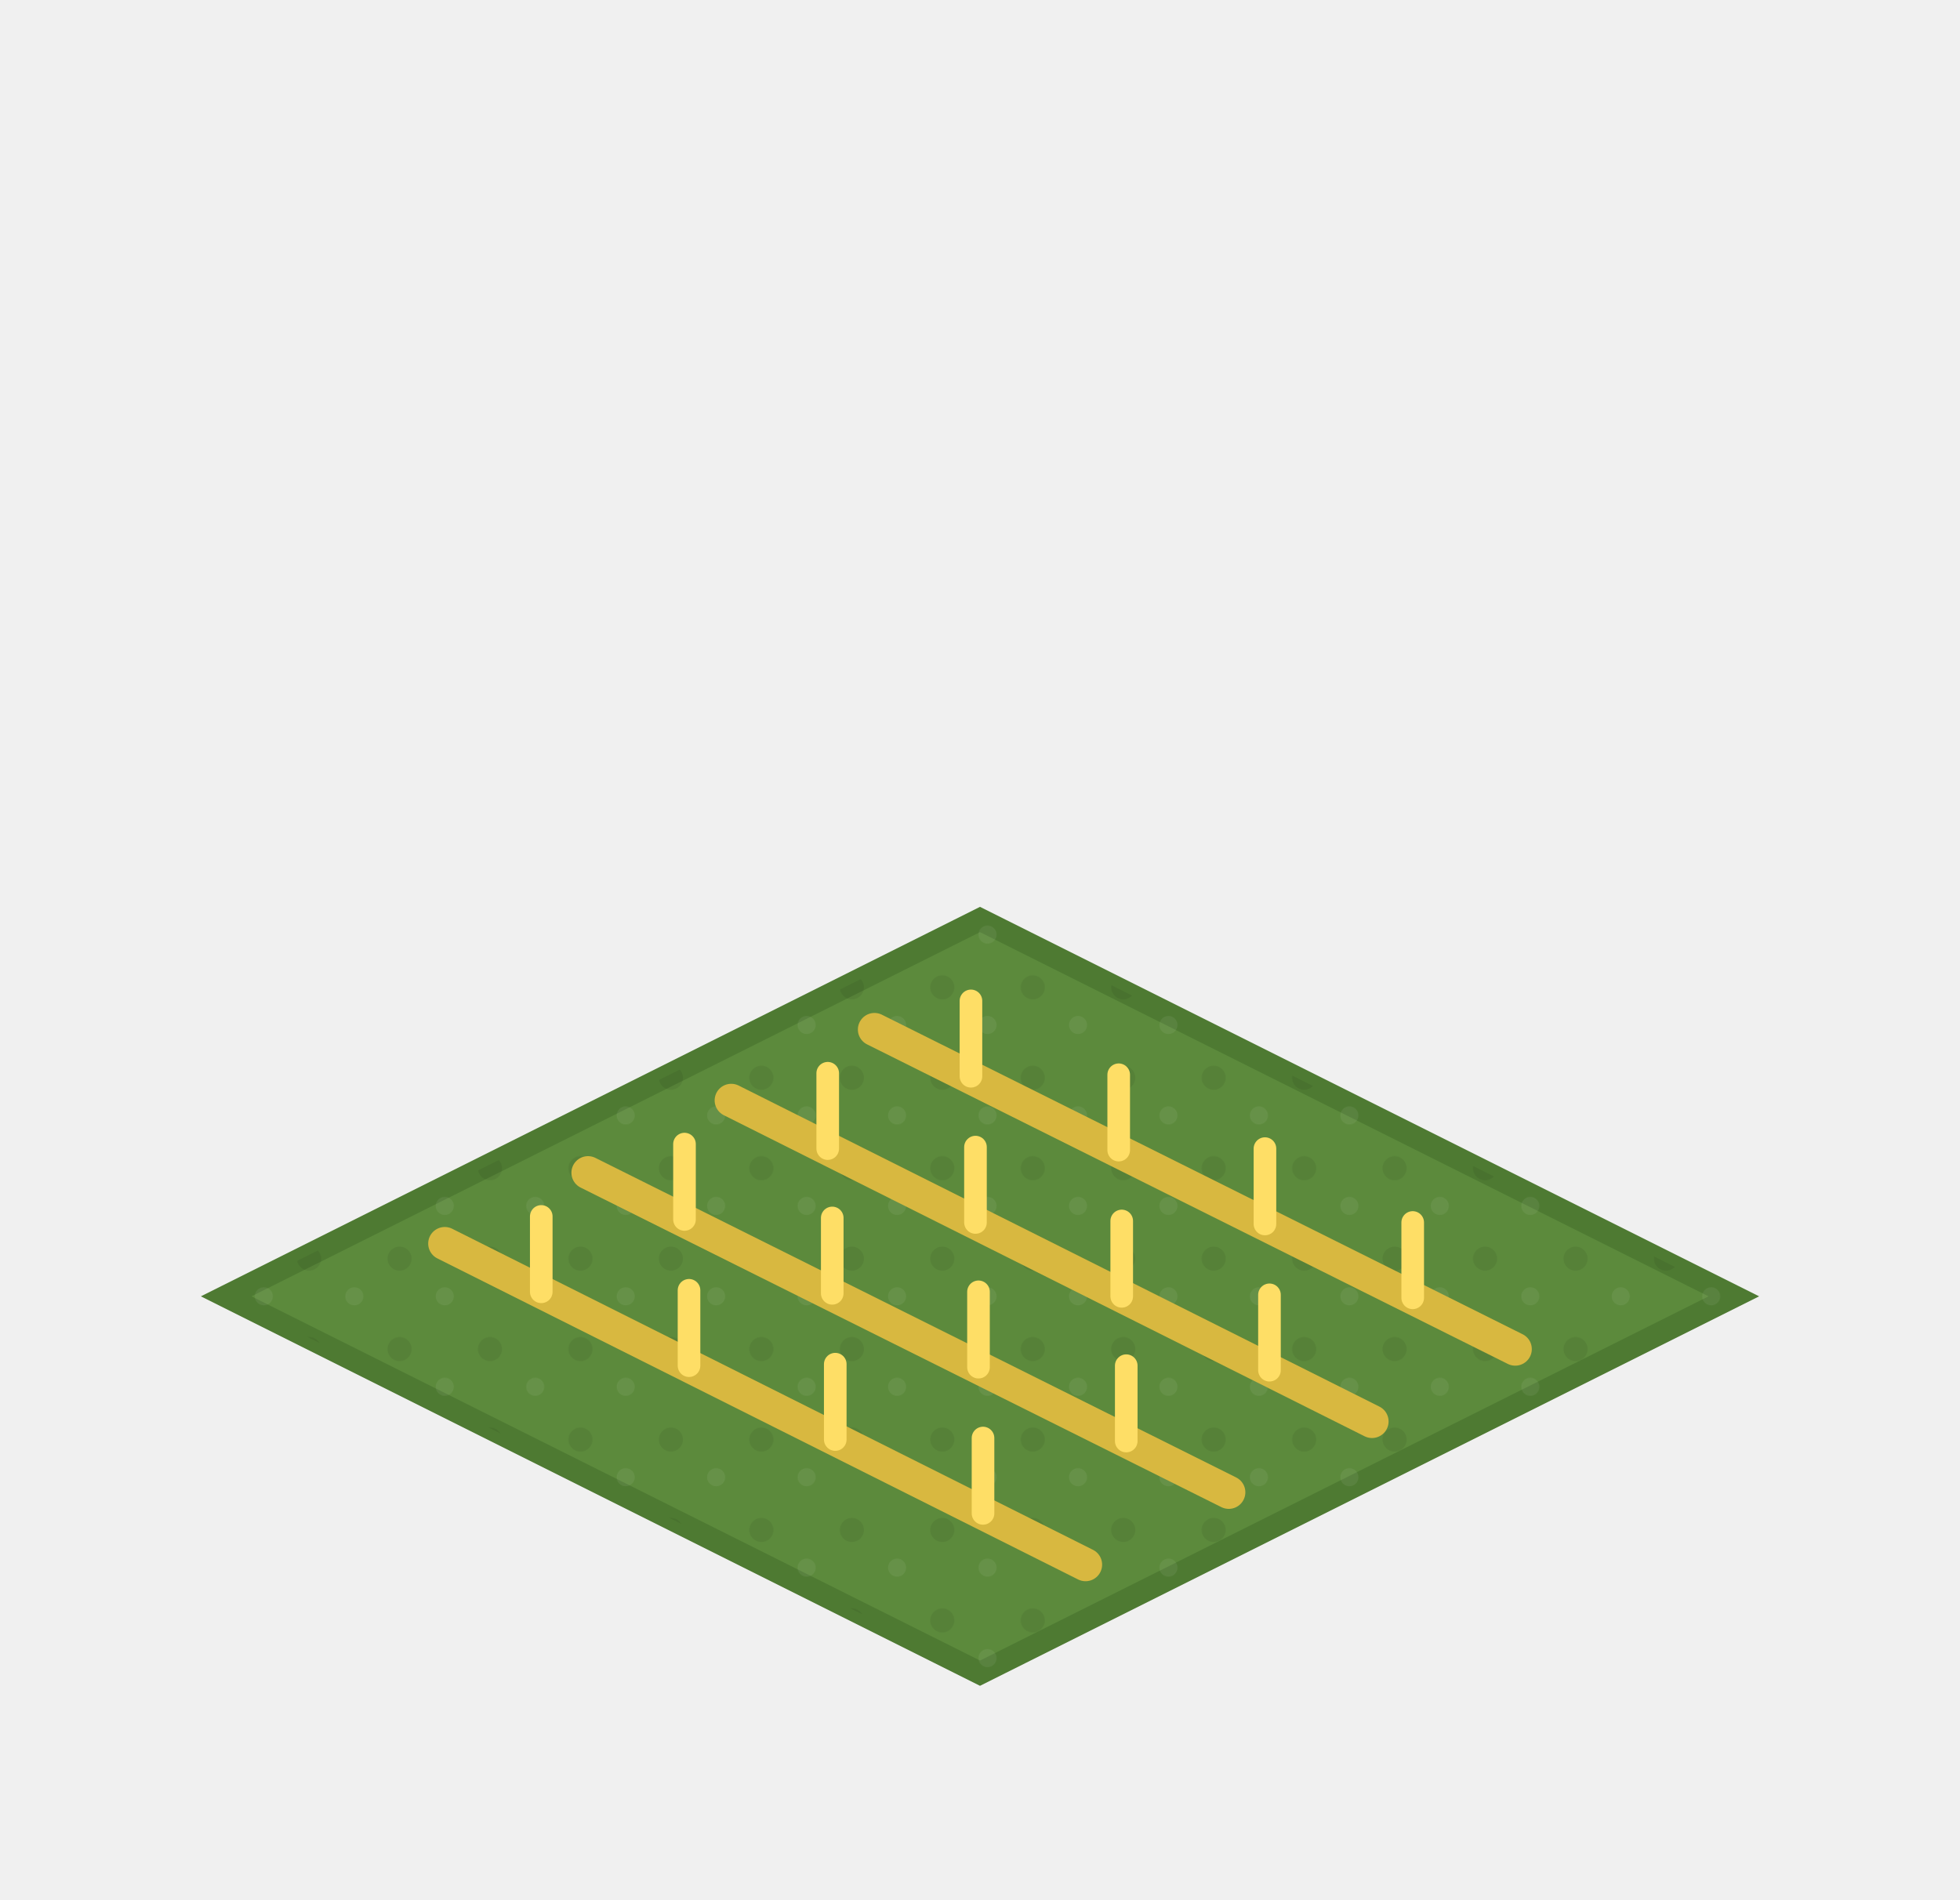
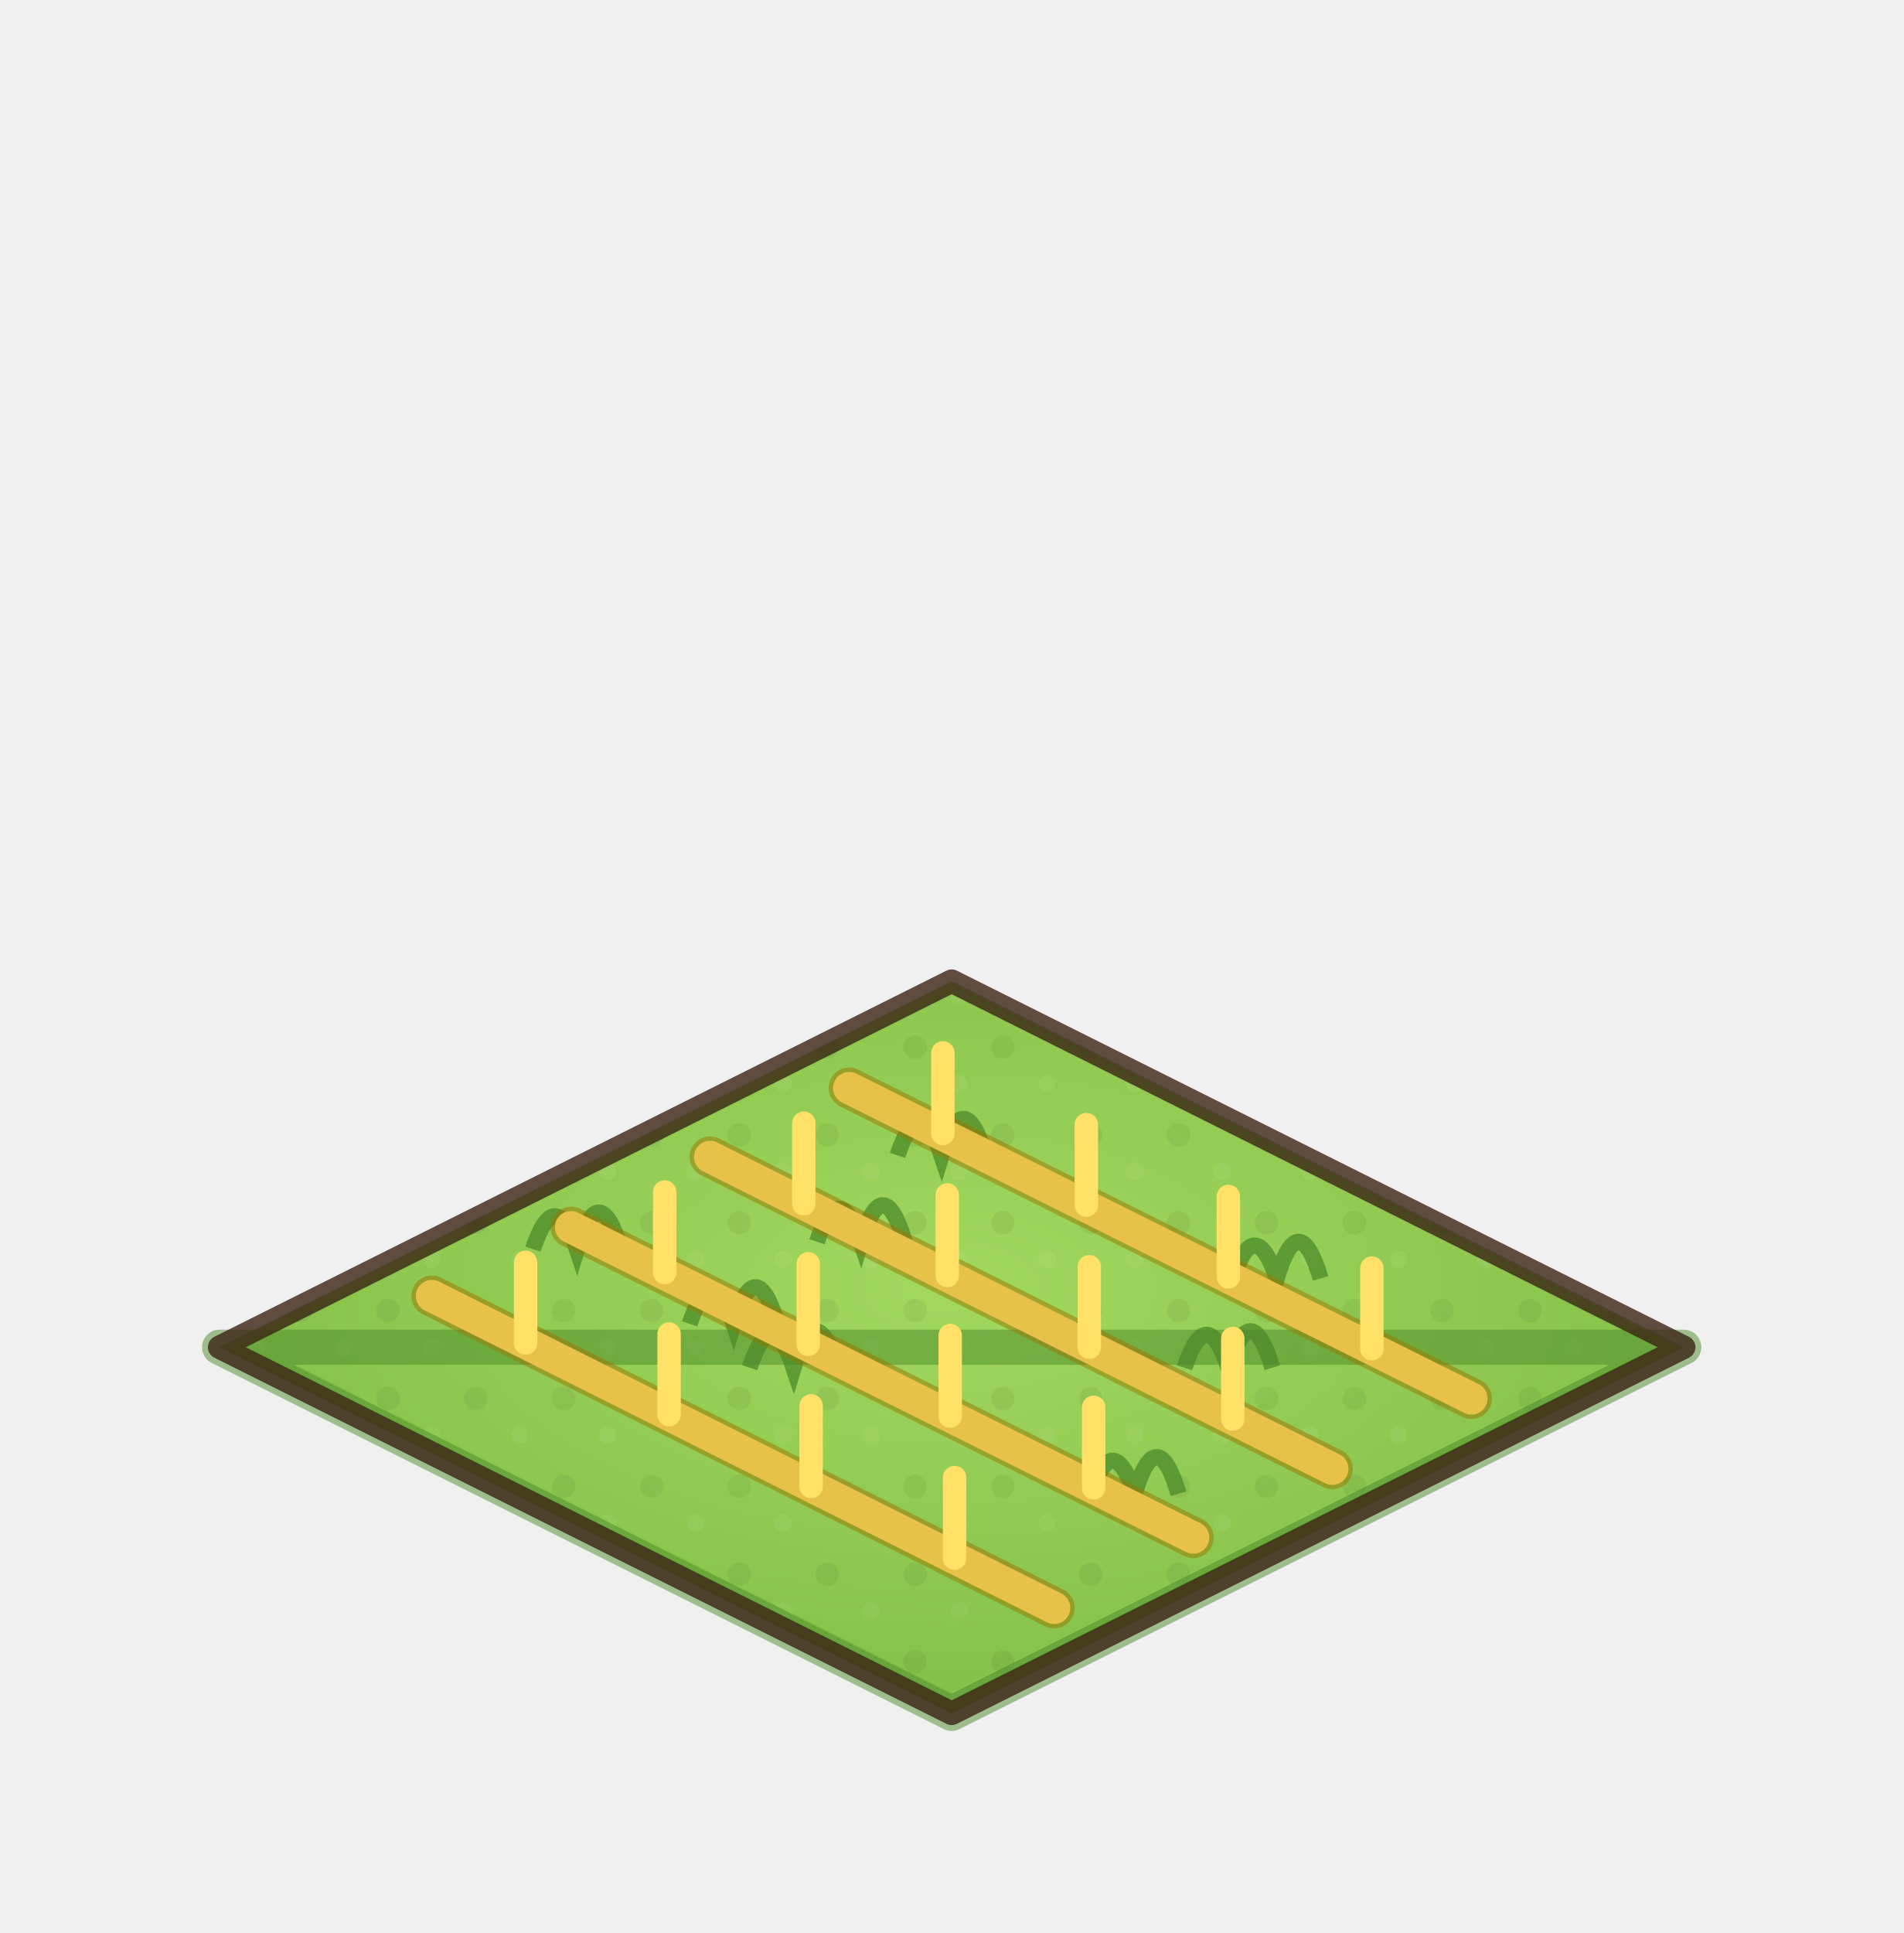
- <svg xmlns="http://www.w3.org/2000/svg" viewBox="35 -16 130 126" width="130" height="126" shape-rendering="geometricPrecision">
+ <svg xmlns="http://www.w3.org/2000/svg" viewBox="35 -22 130 132" width="130" height="132" shape-rendering="geometricPrecision">
  <defs>
    <pattern id="gtex" width="6" height="6" patternUnits="userSpaceOnUse">
      <circle cx="1.5" cy="1.5" r="0.8" fill="#000" opacity="0.18" />
      <circle cx="4.5" cy="4" r="0.6" fill="#fff" opacity="0.18" />
    </pattern>
    <pattern id="stripes" width="8" height="8" patternUnits="userSpaceOnUse" patternTransform="rotate(45)">
      <rect width="4" height="8" fill="#fff" opacity="0.35" />
    </pattern>
+     <pattern id="stonetex" width="12" height="7" patternUnits="userSpaceOnUse">
+       <path d="M0,3.5 h12 M6,0 v3.5 M0,3.5 v3.5 M12,3.5 v3.5" stroke="#000" stroke-width="0.9" fill="none" opacity="0.16" />
+     </pattern>
+     <pattern id="planktex" width="12" height="5" patternUnits="userSpaceOnUse">
+       <path d="M0,2.5 h12" stroke="#000" stroke-width="0.9" opacity="0.18" />
+       <path d="M0,4.6 h12" stroke="#fff" stroke-width="0.6" opacity="0.12" />
+     </pattern>
  </defs>
-   <polygon points="100,45 150,70 100,95 50,70" fill="#5c8a3c" />
-   <polygon points="100,45 150,70 100,95 50,70" fill="none" stroke="#4e7a32" stroke-width="1.5" />
-   <polygon points="100,45 150,70 100,95 50,70" fill="url(#gtex)" opacity="0.35" />
-   <line x1="93" y1="52.3" x2="135.5" y2="73.5" stroke="#d8b840" stroke-width="2.2" stroke-linecap="round" />
-   <line x1="99.4" y1="55.4" x2="99.4" y2="50.4" stroke="#fede66" stroke-width="1.5" stroke-linecap="round" />
-   <line x1="109.2" y1="60.3" x2="109.2" y2="55.3" stroke="#fede66" stroke-width="1.5" stroke-linecap="round" />
-   <line x1="118.9" y1="65.2" x2="118.9" y2="60.2" stroke="#fede66" stroke-width="1.5" stroke-linecap="round" />
-   <line x1="128.7" y1="70.1" x2="128.7" y2="65.1" stroke="#fede66" stroke-width="1.5" stroke-linecap="round" />
-   <line x1="83.5" y1="57" x2="126" y2="78.3" stroke="#d8b840" stroke-width="2.2" stroke-linecap="round" />
-   <line x1="89.9" y1="60.2" x2="89.9" y2="55.2" stroke="#fede66" stroke-width="1.5" stroke-linecap="round" />
-   <line x1="99.7" y1="65.1" x2="99.7" y2="60.1" stroke="#fede66" stroke-width="1.5" stroke-linecap="round" />
-   <line x1="109.4" y1="70" x2="109.4" y2="65" stroke="#fede66" stroke-width="1.5" stroke-linecap="round" />
-   <line x1="119.2" y1="74.9" x2="119.2" y2="69.9" stroke="#fede66" stroke-width="1.5" stroke-linecap="round" />
-   <line x1="74" y1="61.8" x2="116.5" y2="83" stroke="#d8b840" stroke-width="2.2" stroke-linecap="round" />
-   <line x1="80.4" y1="64.9" x2="80.4" y2="59.9" stroke="#fede66" stroke-width="1.5" stroke-linecap="round" />
-   <line x1="90.2" y1="69.8" x2="90.2" y2="64.8" stroke="#fede66" stroke-width="1.5" stroke-linecap="round" />
-   <line x1="99.9" y1="74.7" x2="99.9" y2="69.7" stroke="#fede66" stroke-width="1.5" stroke-linecap="round" />
-   <line x1="109.7" y1="79.6" x2="109.7" y2="74.6" stroke="#fede66" stroke-width="1.5" stroke-linecap="round" />
-   <line x1="64.5" y1="66.5" x2="107" y2="87.8" stroke="#d8b840" stroke-width="2.2" stroke-linecap="round" />
-   <line x1="70.9" y1="69.7" x2="70.9" y2="64.7" stroke="#fede66" stroke-width="1.5" stroke-linecap="round" />
-   <line x1="80.7" y1="74.6" x2="80.7" y2="69.6" stroke="#fede66" stroke-width="1.5" stroke-linecap="round" />
-   <line x1="90.4" y1="79.5" x2="90.4" y2="74.5" stroke="#fede66" stroke-width="1.5" stroke-linecap="round" />
-   <line x1="100.2" y1="84.4" x2="100.2" y2="79.4" stroke="#fede66" stroke-width="1.5" stroke-linecap="round" />
+   <defs>
+     <radialGradient id="g0" cx="0.5" cy="0.42" r="0.75">
+       <stop offset="0" stop-color="#a2d85e" />
+       <stop offset="1" stop-color="#7ab843" />
+     </radialGradient>
+   </defs>
+   <polygon points="100,45 150,70 100,95 50,70" fill="url(#g0)" />
+   <polygon points="100,45 150,70 100,95 50,70" fill="url(#gtex)" opacity="0.28" />
+   <polygon points="50,70 100,95 150,70" fill="none" stroke="#4c8a2a" stroke-width="2.4" stroke-opacity="0.5" stroke-linejoin="round" />
+   <polygon points="100,45 150,70 100,95 50,70" fill="none" stroke="#3a2414" stroke-width="1.6" stroke-opacity="0.8" stroke-linejoin="round" stroke-linecap="round" />
+   <path d="M71.4,63.3 q1.5,-4.5 3,0 q1.5,-5 3,0" stroke="#4c8a2a" stroke-width="1.1" fill="none" opacity="0.75" />
+   <path d="M115.9,71.4 q1.5,-4.5 3,0 q1.5,-5 3,0" stroke="#4c8a2a" stroke-width="1.1" fill="none" opacity="0.75" />
+   <path d="M119.2,65.3 q1.5,-4.5 3,0 q1.5,-5 3,0" stroke="#4c8a2a" stroke-width="1.1" fill="none" opacity="0.75" />
+   <path d="M90.8,62.8 q1.5,-4.5 3,0 q1.5,-5 3,0" stroke="#4c8a2a" stroke-width="1.1" fill="none" opacity="0.75" />
+   <path d="M86.2,71.4 q1.5,-4.5 3,0 q1.5,-5 3,0" stroke="#4c8a2a" stroke-width="1.1" fill="none" opacity="0.75" />
+   <path d="M109.5,80 q1.5,-4.5 3,0 q1.5,-5 3,0" stroke="#4c8a2a" stroke-width="1.1" fill="none" opacity="0.75" />
+   <path d="M96.3,56.9 q1.5,-4.5 3,0 q1.5,-5 3,0" stroke="#4c8a2a" stroke-width="1.1" fill="none" opacity="0.75" />
+   <path d="M82.1,68.4 q1.5,-4.5 3,0 q1.5,-5 3,0" stroke="#4c8a2a" stroke-width="1.1" fill="none" opacity="0.75" />
+   <line x1="93" y1="52.3" x2="135.5" y2="73.5" stroke="#9c7600" stroke-width="2.8" stroke-linecap="round" opacity="0.5" />
+   <line x1="93" y1="52.3" x2="135.5" y2="73.5" stroke="#e8c248" stroke-width="2.2" stroke-linecap="round" />
+   <line x1="99.4" y1="55.4" x2="99.4" y2="49.9" stroke="#ffe167" stroke-width="1.6" stroke-linecap="round" />
+   <line x1="109.2" y1="60.3" x2="109.2" y2="54.8" stroke="#ffe167" stroke-width="1.6" stroke-linecap="round" />
+   <line x1="118.9" y1="65.2" x2="118.9" y2="59.7" stroke="#ffe167" stroke-width="1.6" stroke-linecap="round" />
+   <line x1="128.7" y1="70.1" x2="128.7" y2="64.6" stroke="#ffe167" stroke-width="1.6" stroke-linecap="round" />
+   <line x1="83.5" y1="57" x2="126" y2="78.3" stroke="#9c7600" stroke-width="2.8" stroke-linecap="round" opacity="0.5" />
+   <line x1="83.5" y1="57" x2="126" y2="78.3" stroke="#e8c248" stroke-width="2.2" stroke-linecap="round" />
+   <line x1="89.9" y1="60.2" x2="89.9" y2="54.7" stroke="#ffe167" stroke-width="1.6" stroke-linecap="round" />
+   <line x1="99.7" y1="65.1" x2="99.7" y2="59.6" stroke="#ffe167" stroke-width="1.6" stroke-linecap="round" />
+   <line x1="109.4" y1="70" x2="109.4" y2="64.5" stroke="#ffe167" stroke-width="1.6" stroke-linecap="round" />
+   <line x1="119.2" y1="74.9" x2="119.2" y2="69.4" stroke="#ffe167" stroke-width="1.6" stroke-linecap="round" />
+   <line x1="74" y1="61.8" x2="116.5" y2="83" stroke="#9c7600" stroke-width="2.8" stroke-linecap="round" opacity="0.5" />
+   <line x1="74" y1="61.8" x2="116.5" y2="83" stroke="#e8c248" stroke-width="2.2" stroke-linecap="round" />
+   <line x1="80.4" y1="64.9" x2="80.4" y2="59.4" stroke="#ffe167" stroke-width="1.6" stroke-linecap="round" />
+   <line x1="90.2" y1="69.8" x2="90.2" y2="64.3" stroke="#ffe167" stroke-width="1.6" stroke-linecap="round" />
+   <line x1="99.9" y1="74.7" x2="99.9" y2="69.2" stroke="#ffe167" stroke-width="1.6" stroke-linecap="round" />
+   <line x1="109.7" y1="79.6" x2="109.7" y2="74.1" stroke="#ffe167" stroke-width="1.6" stroke-linecap="round" />
+   <line x1="64.5" y1="66.5" x2="107" y2="87.8" stroke="#9c7600" stroke-width="2.8" stroke-linecap="round" opacity="0.5" />
+   <line x1="64.5" y1="66.5" x2="107" y2="87.8" stroke="#e8c248" stroke-width="2.2" stroke-linecap="round" />
+   <line x1="70.9" y1="69.7" x2="70.9" y2="64.2" stroke="#ffe167" stroke-width="1.6" stroke-linecap="round" />
+   <line x1="80.7" y1="74.6" x2="80.7" y2="69.1" stroke="#ffe167" stroke-width="1.6" stroke-linecap="round" />
+   <line x1="90.4" y1="79.5" x2="90.4" y2="74" stroke="#ffe167" stroke-width="1.6" stroke-linecap="round" />
+   <line x1="100.2" y1="84.4" x2="100.2" y2="78.9" stroke="#ffe167" stroke-width="1.6" stroke-linecap="round" />
</svg>
